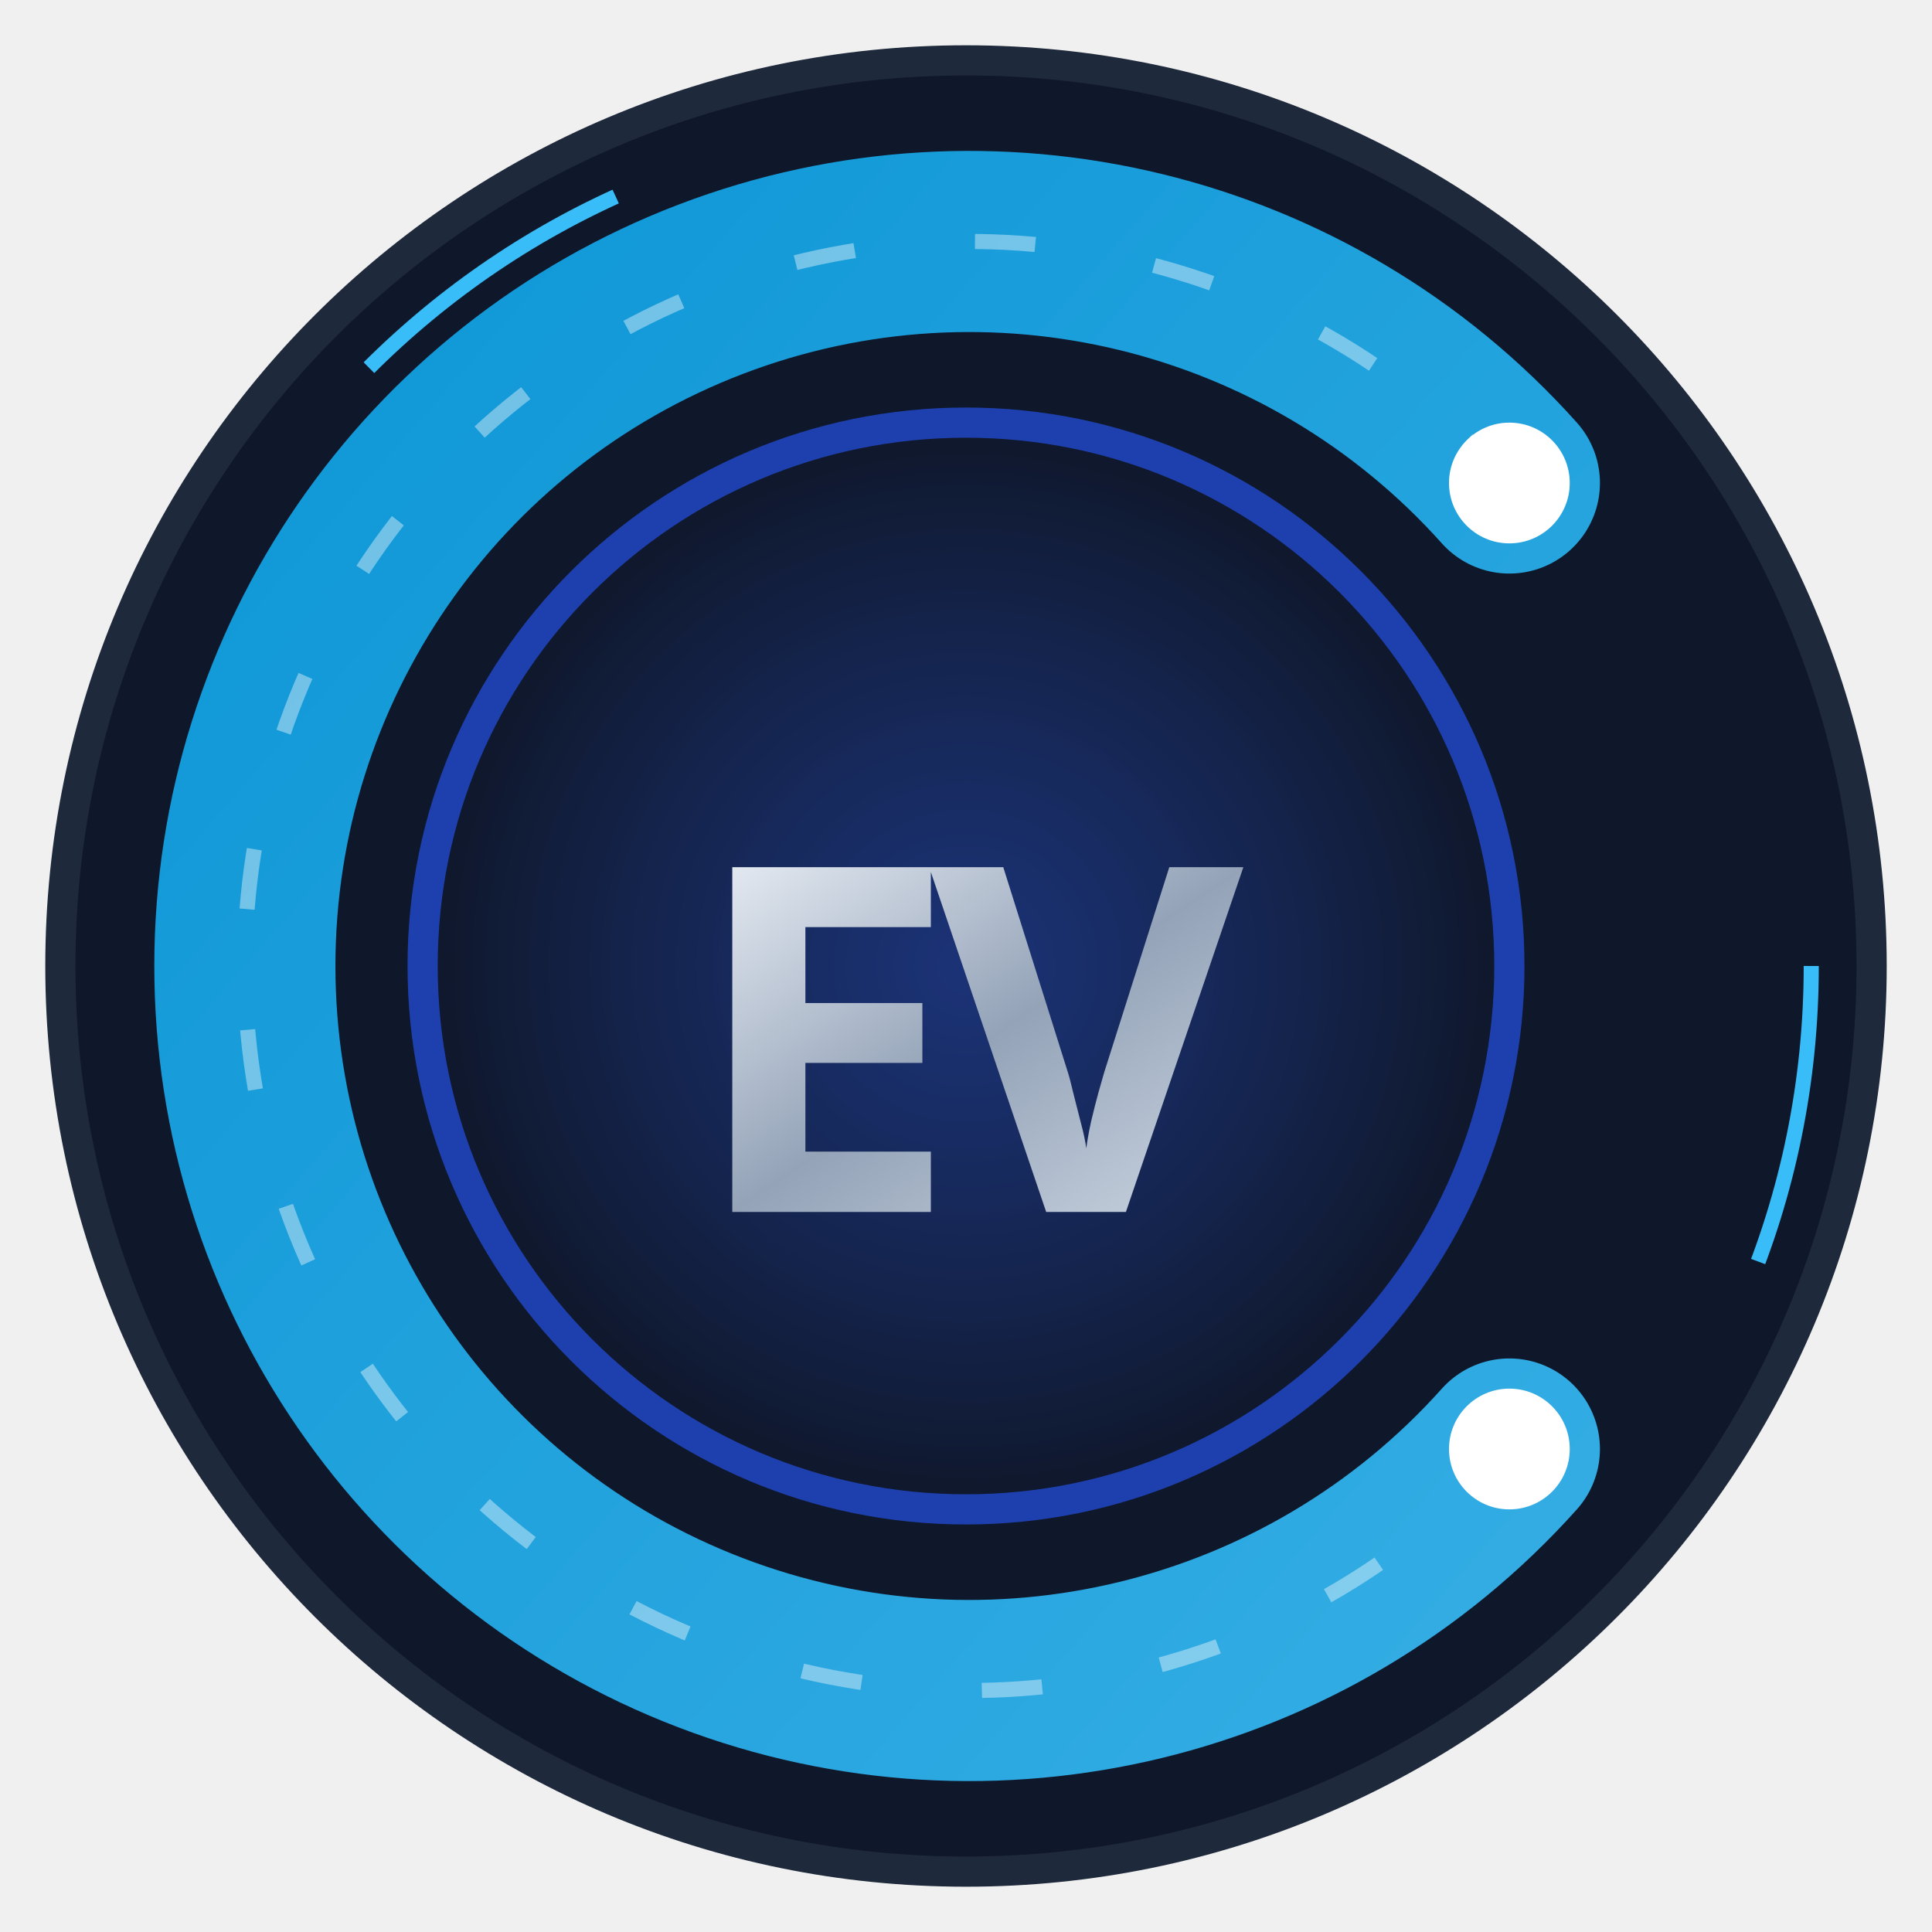
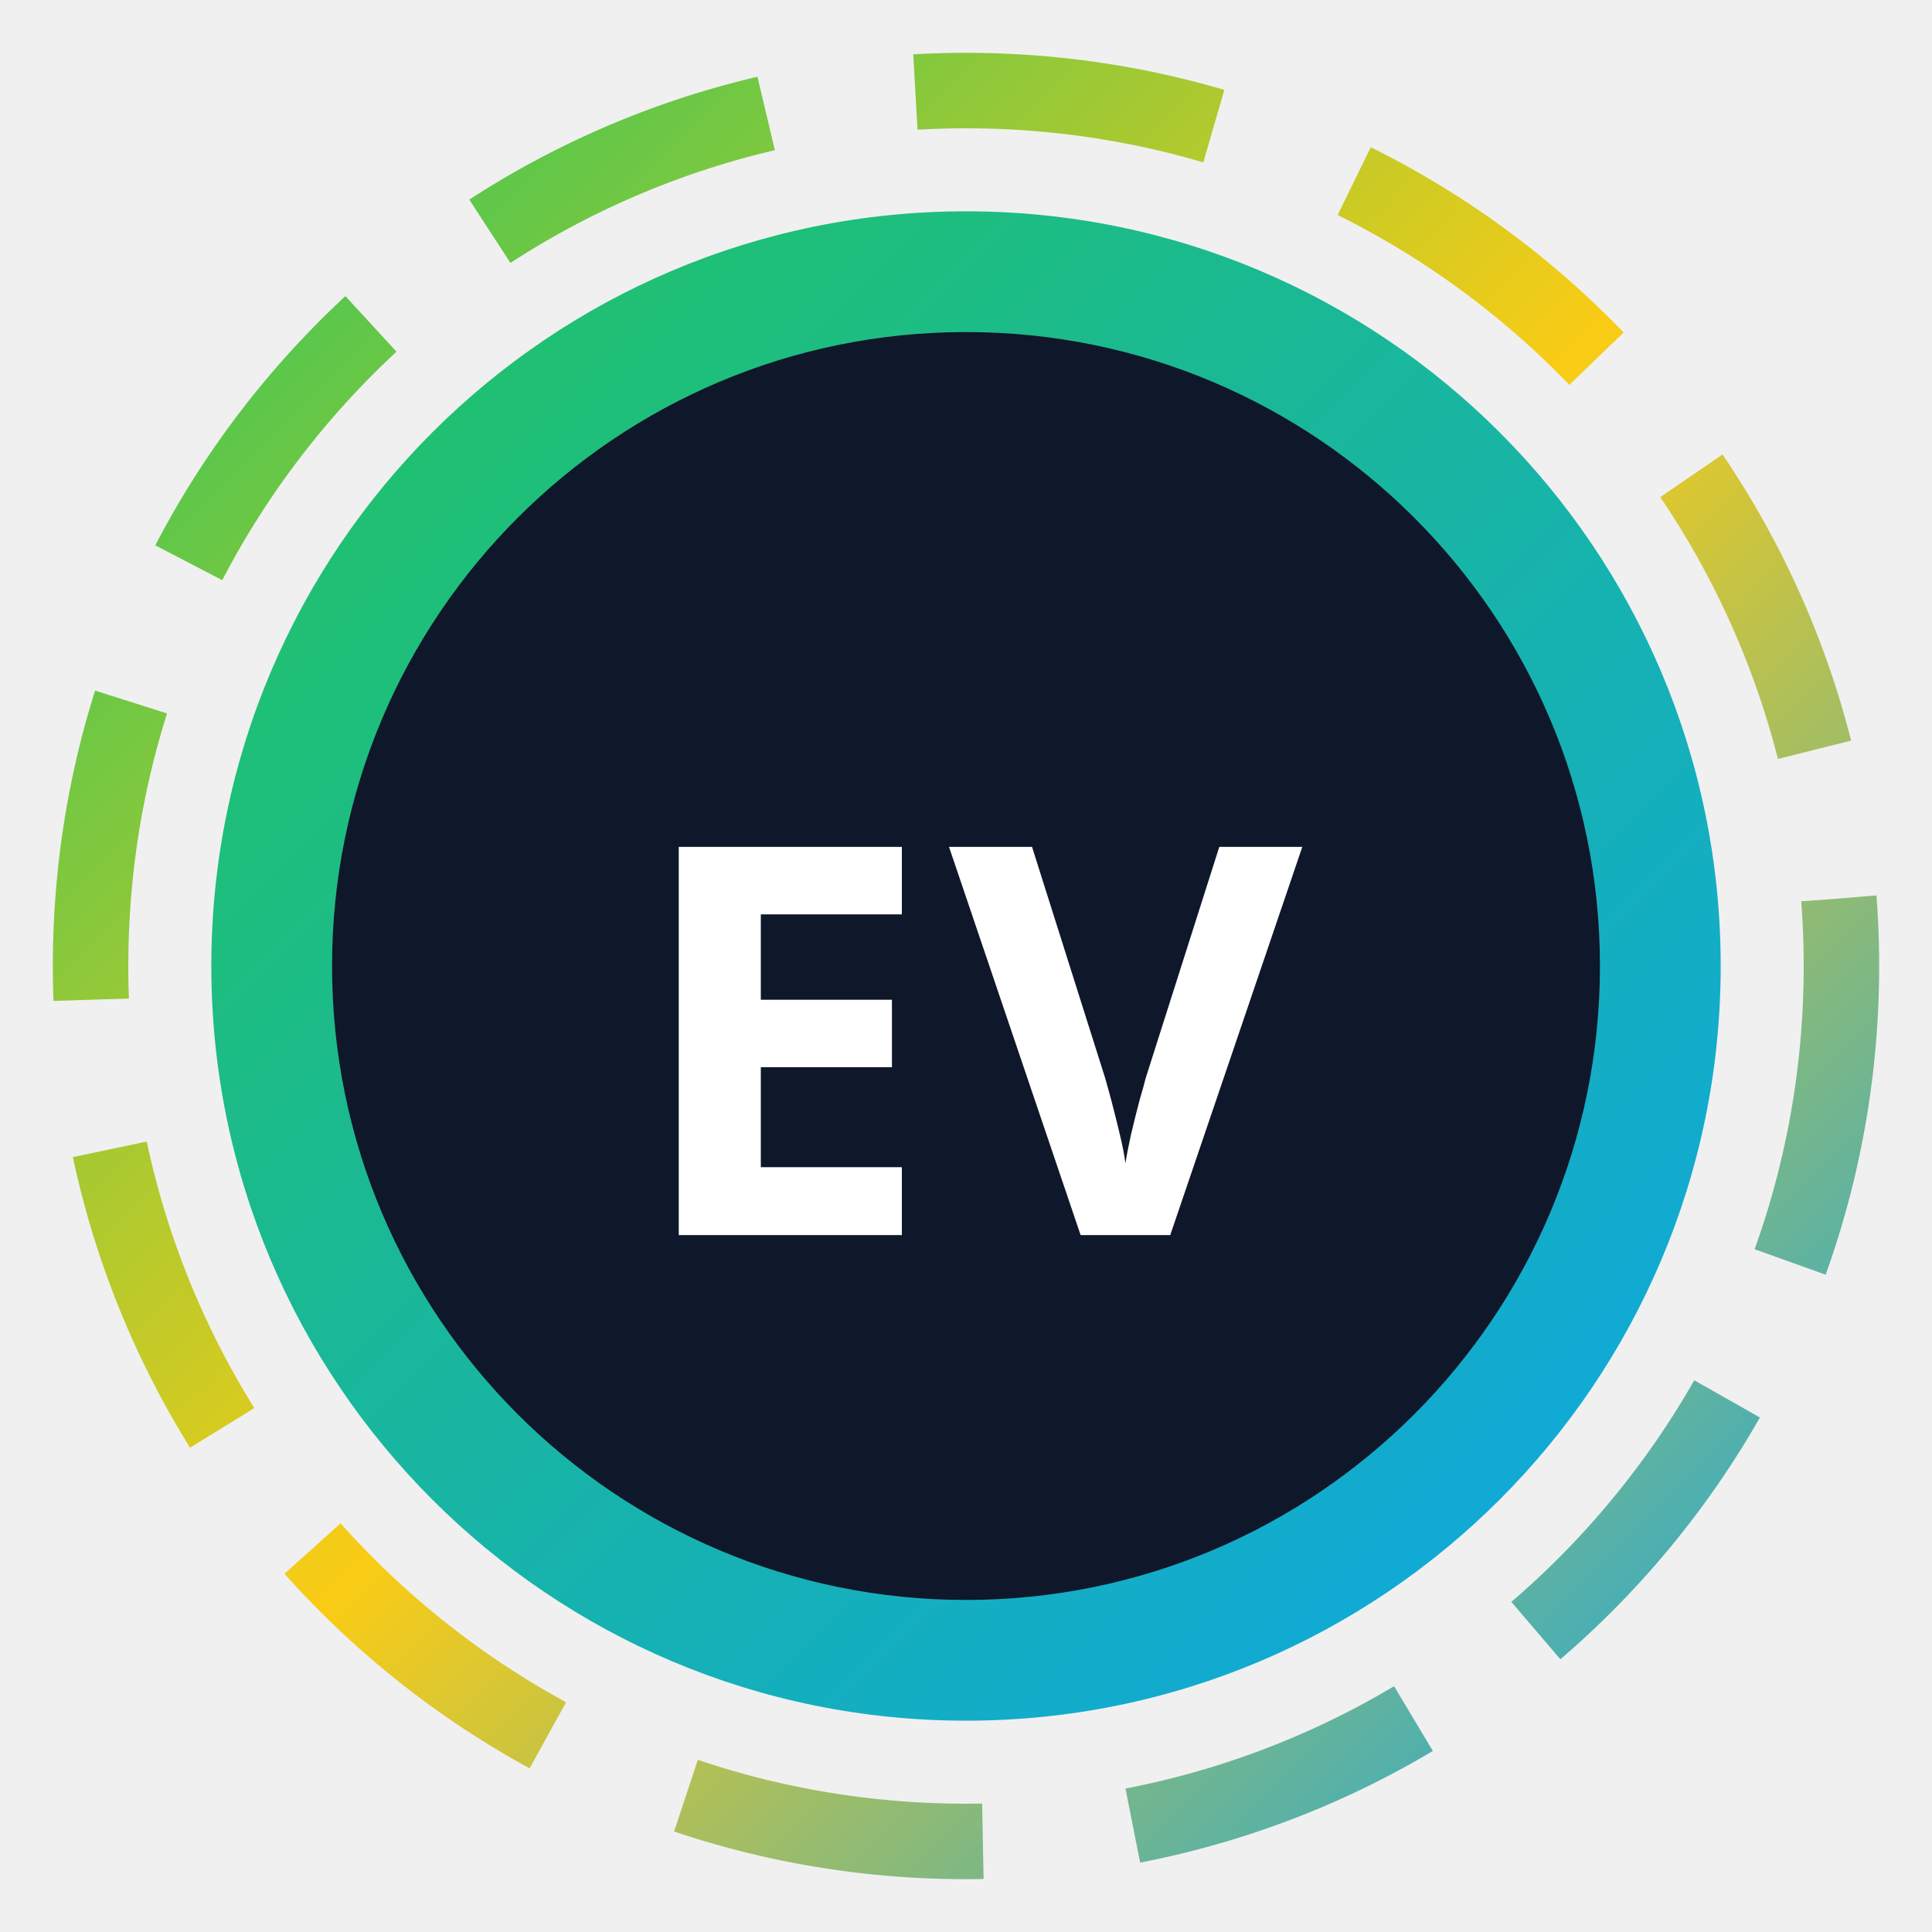
<svg xmlns="http://www.w3.org/2000/svg" viewBox="0 0 64 64" width="64" height="64">
  <defs>
-     <linearGradient id="metal-ev" x1="0" y1="0" x2="1" y2="1">
-       <stop offset="0%" stop-color="#e2e8f0" />
-       <stop offset="50%" stop-color="#94a3b8" />
-       <stop offset="100%" stop-color="#cbd5e1" />
+     <linearGradient id="g" x1="0" y1="0" x2="1" y2="1">
+       <stop offset="0%" stop-color="#22c55e" />
+       <stop offset="100%" stop-color="#0ea5e9" />
    </linearGradient>
-     <linearGradient id="glow-ring" x1="0" y1="0" x2="1" y2="1">
-       <stop offset="0%" stop-color="#0ea5e9" />
-       <stop offset="100%" stop-color="#38bdf8" />
+     <linearGradient id="ringG" x1="0" y1="0" x2="1" y2="1">
+       <stop offset="0%" stop-color="#22c55e" />
+       <stop offset="50%" stop-color="#facc15" />
+       <stop offset="100%" stop-color="#0ea5e9" />
    </linearGradient>
-     <radialGradient id="center-depth">
-       <stop offset="0%" stop-color="#1e3a8a" stop-opacity="0.8" />
-       <stop offset="100%" stop-color="#0f172a" stop-opacity="1" />
-     </radialGradient>
    <style>
-       @keyframes spin { from { transform: rotate(0deg); } to { transform: rotate(360deg); } }
-       @keyframes pulse { 0%, 100% { opacity: 1; } 50% { opacity: 0.3; } }
-       .spin { transform-origin: center; animation: spin 4s linear infinite; }
-       .pulse { animation: pulse 2s ease-in-out infinite; }
+       @keyframes spin {
+         from { transform: rotate(0deg); }
+         to { transform: rotate(360deg); }
+       }
+       .logo-ring {
+         transform-origin: center;
+         animation: spin 8s linear infinite;
+       }
    </style>
  </defs>
-   <circle cx="32" cy="32" r="30" fill="#0f172a" stroke="#1e293b" stroke-width="1" />
-   <path d="M50 16 A24 24 0 1 0 50 48" fill="none" stroke="url(#glow-ring)" stroke-width="6" stroke-linecap="round" opacity="0.9" />
-   <path d="M50 16 A24 24 0 1 0 50 48" fill="none" stroke="#fff" stroke-width="0.5" stroke-dasharray="2 4" opacity="0.4" />
-   <circle cx="32" cy="32" r="18" fill="url(#center-depth)" stroke="#1e40af" stroke-width="1" />
-   <text x="32" y="34.5" text-anchor="middle" dominant-baseline="middle" fill="url(#metal-ev)" font-size="16" font-weight="900" font-family="system-ui, sans-serif" letter-spacing="-1">EV</text>
-   <circle cx="32" cy="32" r="28" fill="none" stroke="#38bdf8" stroke-width="0.5" stroke-dasharray="10 100" class="spin" />
-   <circle cx="50" cy="16" r="2" fill="#fff" class="pulse" />
-   <circle cx="50" cy="48" r="2" fill="#fff" class="pulse" />
+   <circle class="logo-ring" cx="32" cy="32" r="29" fill="none" stroke="url(#ringG)" stroke-width="2.5" stroke-dasharray="10 5" />
+   <circle cx="32" cy="32" r="25" fill="url(#g)" />
+   <circle cx="32" cy="32" r="21" fill="#0f172a" />
+   <text x="50%" y="54%" dominant-baseline="middle" text-anchor="middle" fill="#ffffff" font-size="18" font-weight="900" font-family="Segoe UI, system-ui, -apple-system, sans-serif" letter-spacing="0.5">
+     EV
+   </text>
</svg>
